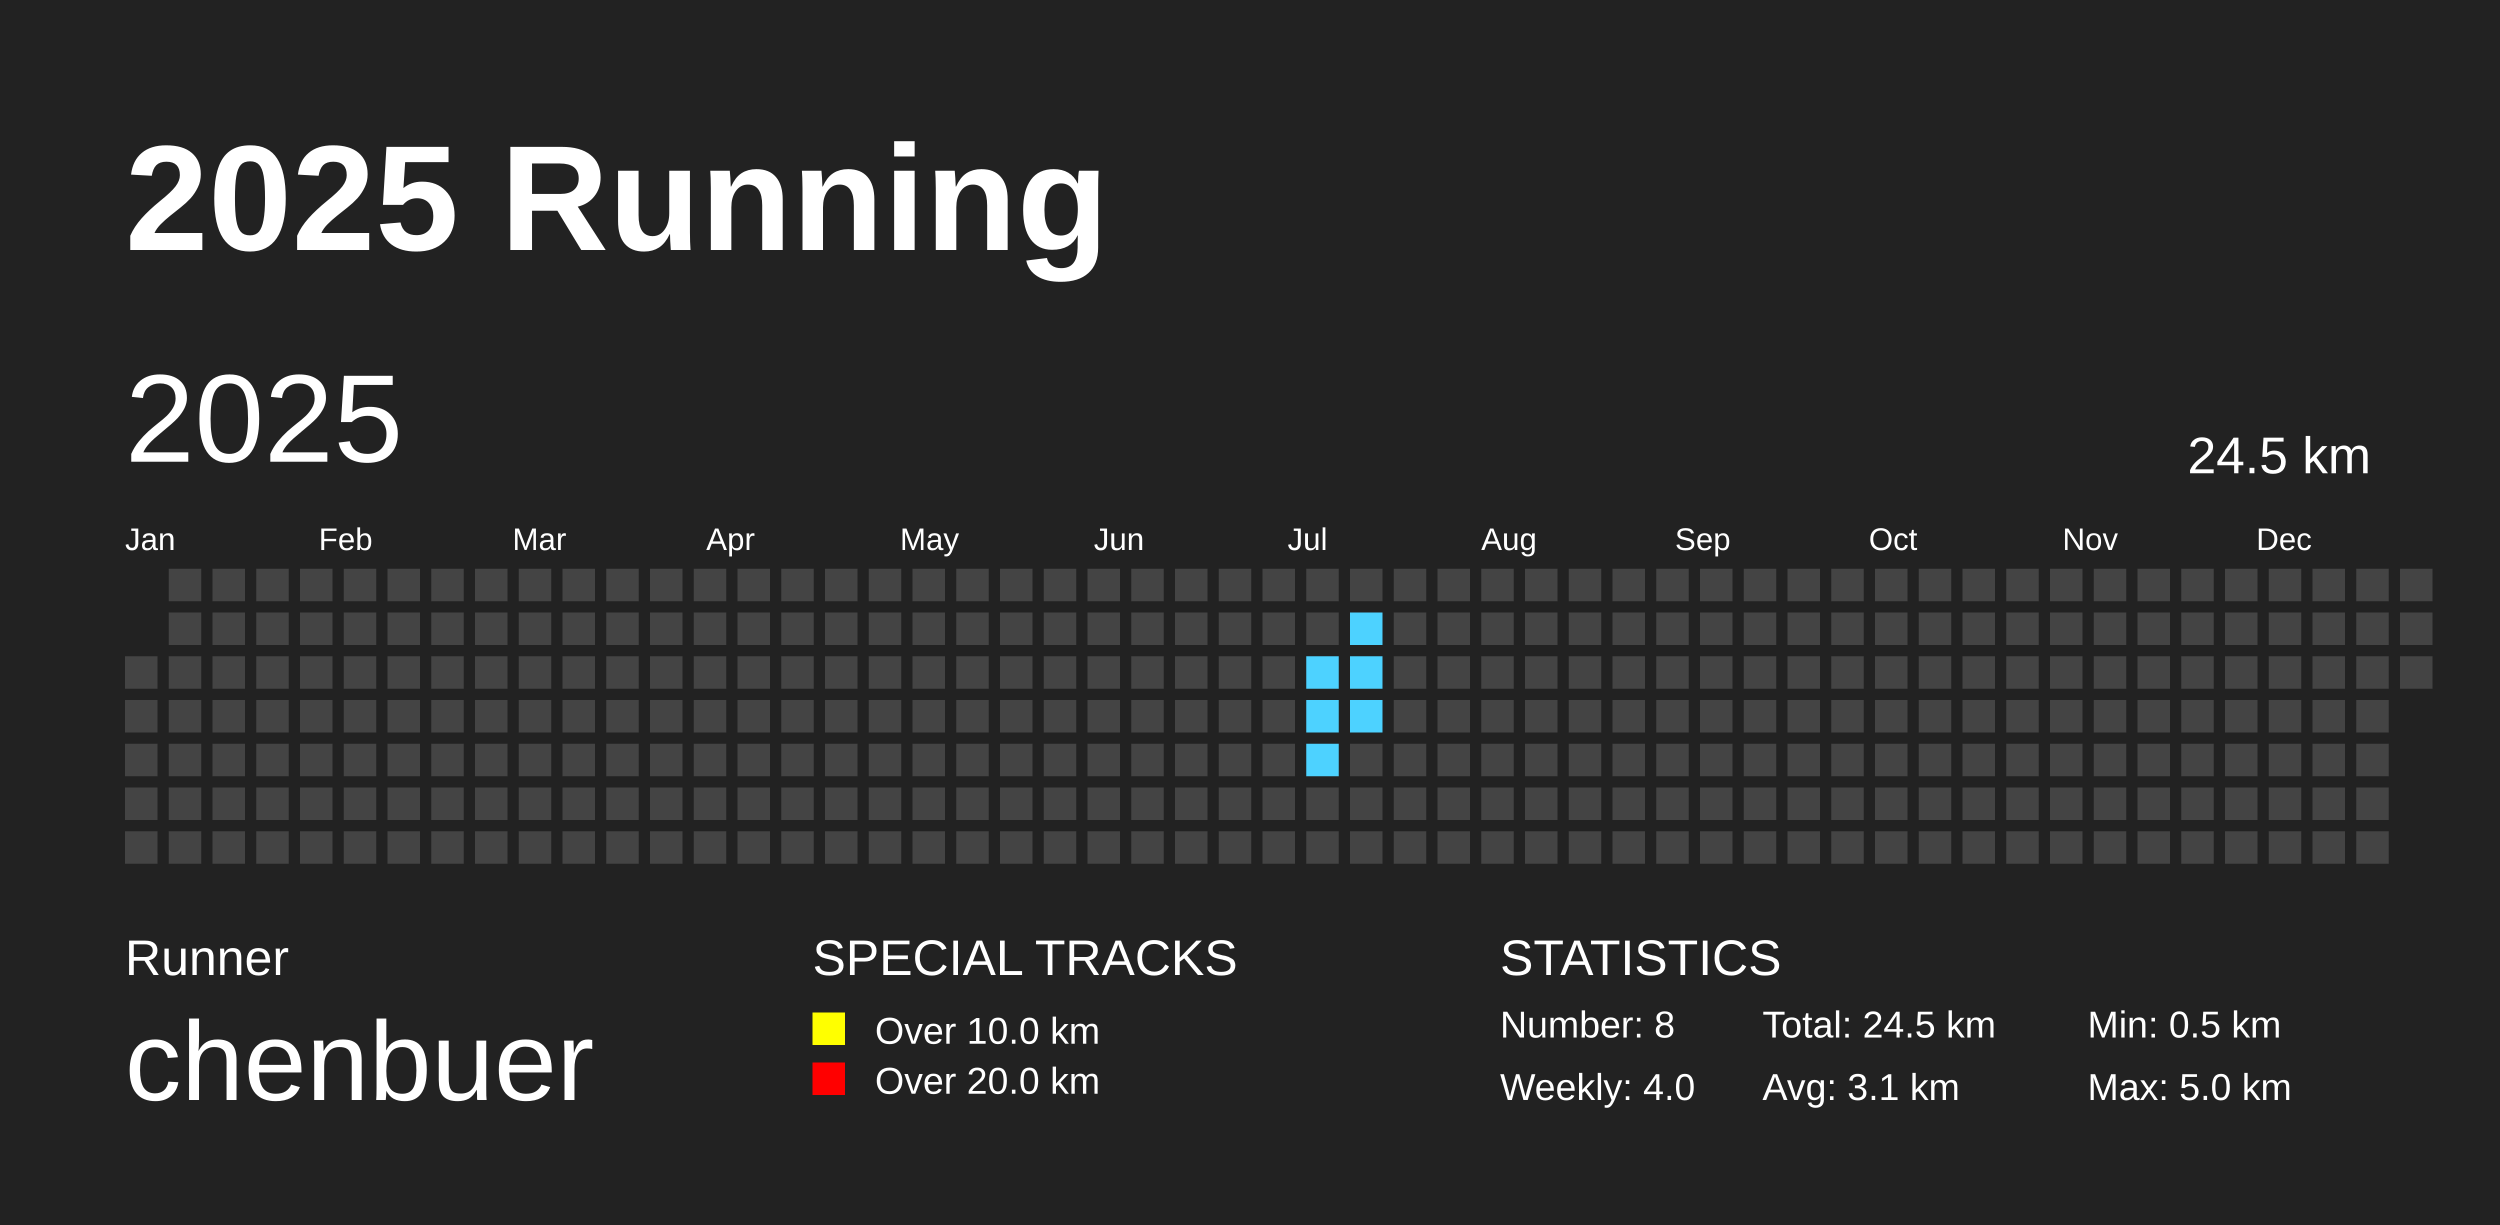
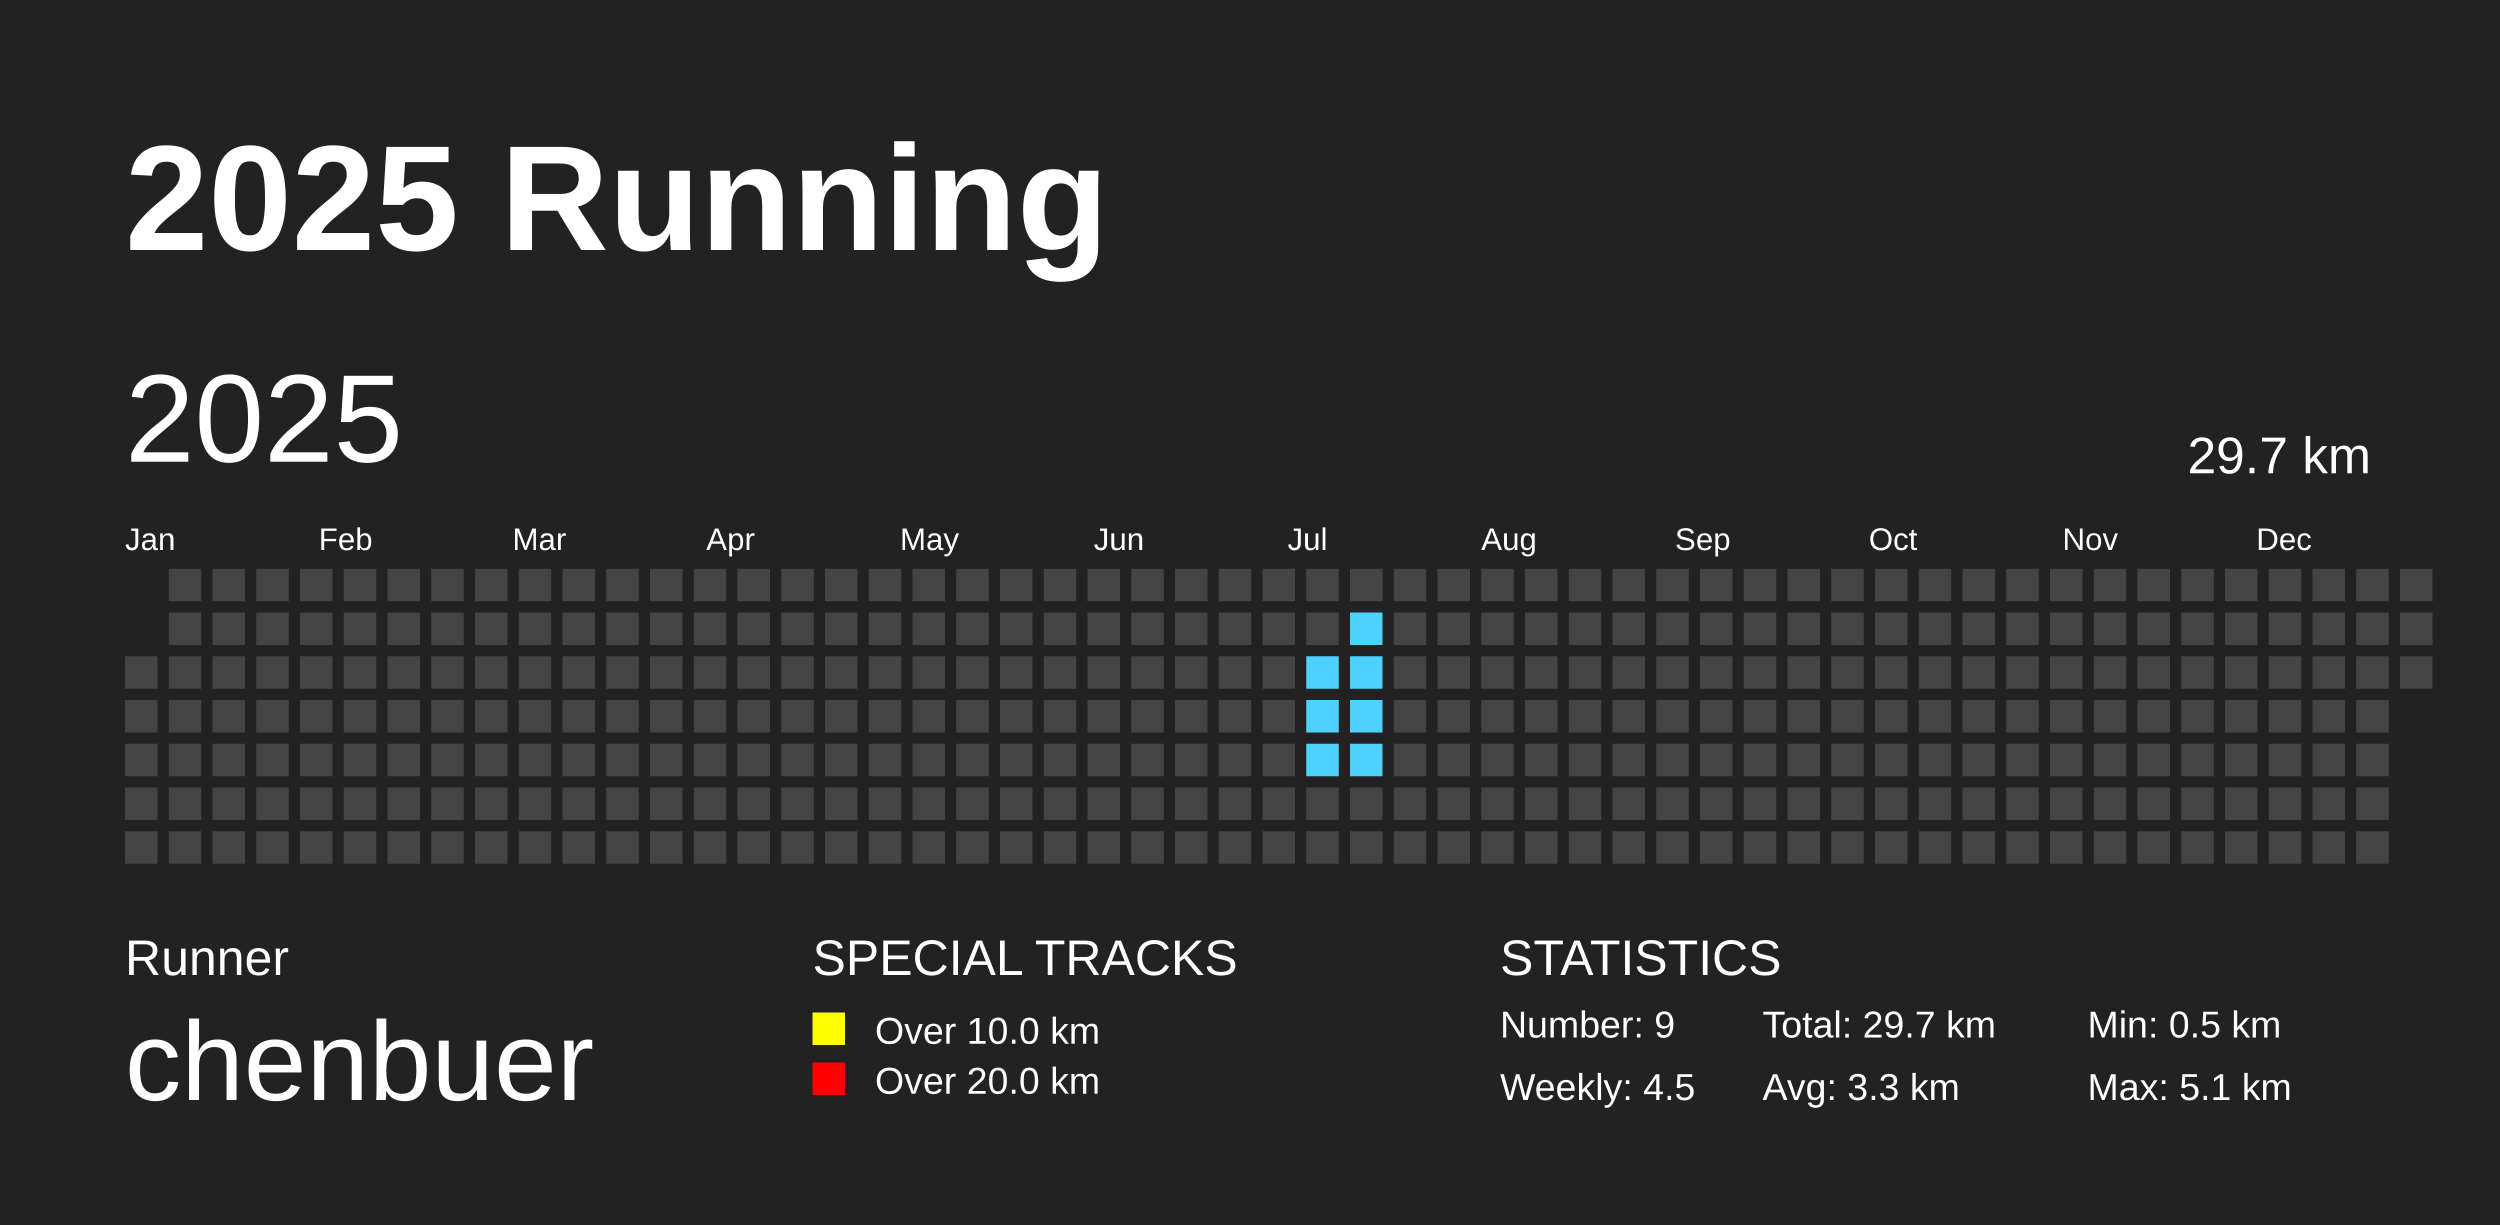
<svg xmlns="http://www.w3.org/2000/svg" baseProfile="full" height="98mm" version="1.1" viewBox="0,0,200,98" width="200mm">
  <defs />
  <rect fill="#222222" height="98" width="200" x="0" y="0" />
  <text fill="#FFFFFF" style="font-size:12px; font-family:Arial; font-weight:bold;" x="10" y="20">2025 Running</text>
  <text fill="#FFFFFF" style="font-size:4px; font-family:Arial" x="10" y="78">Runner</text>
  <text fill="#FFFFFF" style="font-size:9px; font-family:Arial" x="10" y="88">chenbuer</text>
  <text fill="#FFFFFF" style="font-size:4px; font-family:Arial" x="65" y="78">SPECIAL TRACKS</text>
  <rect fill="yellow" height="2.6" width="2.6" x="65" y="81" />
  <text fill="#FFFFFF" style="font-size:3px; font-family:Arial" x="70" y="83.5">Over 10.0 km</text>
  <rect fill="red" height="2.6" width="2.6" x="65" y="85" />
  <text fill="#FFFFFF" style="font-size:3px; font-family:Arial" x="70" y="87.5">Over 20.0 km</text>
  <text fill="#FFFFFF" style="font-size:4px; font-family:Arial" x="120" y="78">STATISTICS</text>
-   <text fill="#FFFFFF" style="font-size:3px; font-family:Arial" x="120" y="83">Number: 8</text>
-   <text fill="#FFFFFF" style="font-size:3px; font-family:Arial" x="120" y="88">Weekly: 4.0</text>
-   <text fill="#FFFFFF" style="font-size:3px; font-family:Arial" x="141" y="83">Total: 24.5 km</text>
-   <text fill="#FFFFFF" style="font-size:3px; font-family:Arial" x="141" y="88">Avg: 3.1 km</text>
+   <text fill="#FFFFFF" style="font-size:3px; font-family:Arial" x="120" y="83">Number: 9</text>
+   <text fill="#FFFFFF" style="font-size:3px; font-family:Arial" x="120" y="88">Weekly: 4.5</text>
+   <text fill="#FFFFFF" style="font-size:3px; font-family:Arial" x="141" y="83">Total: 29.7 km</text>
+   <text fill="#FFFFFF" style="font-size:3px; font-family:Arial" x="141" y="88">Avg: 3.3 km</text>
  <text fill="#FFFFFF" style="font-size:3px; font-family:Arial" x="167" y="83">Min: 0.5 km</text>
-   <text fill="#FFFFFF" style="font-size:3px; font-family:Arial" x="167" y="88">Max: 5.0 km</text>
+   <text fill="#FFFFFF" style="font-size:3px; font-family:Arial" x="167" y="88">Max: 5.1 km</text>
  <text dominant-baseline="hanging" fill="#FFFFFF" style="font-size:10.0px; font-family:Arial;" x="10" y="30">2025</text>
-   <text dominant-baseline="hanging" fill="#FFFFFF" style="font-size:4.125px; font-family:Arial;" x="175" y="35">24.5 km</text>
+   <text dominant-baseline="hanging" fill="#FFFFFF" style="font-size:4.125px; font-family:Arial;" x="175" y="35">29.7 km</text>
  <text fill="#FFFFFF" style="font-size:2.5px; font-family:Arial" x="10.0" y="44">Jan</text>
  <text fill="#FFFFFF" style="font-size:2.5px; font-family:Arial" x="25.5" y="44">Feb</text>
  <text fill="#FFFFFF" style="font-size:2.5px; font-family:Arial" x="41.0" y="44">Mar</text>
  <text fill="#FFFFFF" style="font-size:2.5px; font-family:Arial" x="56.5" y="44">Apr</text>
  <text fill="#FFFFFF" style="font-size:2.5px; font-family:Arial" x="72.0" y="44">May</text>
  <text fill="#FFFFFF" style="font-size:2.5px; font-family:Arial" x="87.5" y="44">Jun</text>
  <text fill="#FFFFFF" style="font-size:2.5px; font-family:Arial" x="103.0" y="44">Jul</text>
  <text fill="#FFFFFF" style="font-size:2.5px; font-family:Arial" x="118.5" y="44">Aug</text>
  <text fill="#FFFFFF" style="font-size:2.5px; font-family:Arial" x="134.0" y="44">Sep</text>
  <text fill="#FFFFFF" style="font-size:2.5px; font-family:Arial" x="149.5" y="44">Oct</text>
  <text fill="#FFFFFF" style="font-size:2.5px; font-family:Arial" x="165.0" y="44">Nov</text>
  <text fill="#FFFFFF" style="font-size:2.5px; font-family:Arial" x="180.5" y="44">Dec</text>
  <rect fill="#444444" height="2.6" width="2.6" x="10.0" y="52.5" />
  <rect fill="#444444" height="2.6" width="2.6" x="10.0" y="56.0" />
  <rect fill="#444444" height="2.6" width="2.6" x="10.0" y="59.5" />
  <rect fill="#444444" height="2.6" width="2.6" x="10.0" y="63.0" />
  <rect fill="#444444" height="2.6" width="2.6" x="10.0" y="66.5" />
  <rect fill="#444444" height="2.6" width="2.6" x="13.5" y="45.5" />
  <rect fill="#444444" height="2.6" width="2.6" x="13.5" y="49.0" />
  <rect fill="#444444" height="2.6" width="2.6" x="13.5" y="52.5" />
  <rect fill="#444444" height="2.6" width="2.6" x="13.5" y="56.0" />
  <rect fill="#444444" height="2.6" width="2.6" x="13.5" y="59.5" />
  <rect fill="#444444" height="2.6" width="2.6" x="13.5" y="63.0" />
  <rect fill="#444444" height="2.6" width="2.6" x="13.5" y="66.5" />
  <rect fill="#444444" height="2.6" width="2.6" x="17.0" y="45.5" />
  <rect fill="#444444" height="2.6" width="2.6" x="17.0" y="49.0" />
  <rect fill="#444444" height="2.6" width="2.6" x="17.0" y="52.5" />
  <rect fill="#444444" height="2.6" width="2.6" x="17.0" y="56.0" />
  <rect fill="#444444" height="2.6" width="2.6" x="17.0" y="59.5" />
  <rect fill="#444444" height="2.6" width="2.6" x="17.0" y="63.0" />
  <rect fill="#444444" height="2.6" width="2.6" x="17.0" y="66.5" />
  <rect fill="#444444" height="2.6" width="2.6" x="20.5" y="45.5" />
  <rect fill="#444444" height="2.6" width="2.6" x="20.5" y="49.0" />
  <rect fill="#444444" height="2.6" width="2.6" x="20.5" y="52.5" />
  <rect fill="#444444" height="2.6" width="2.6" x="20.5" y="56.0" />
  <rect fill="#444444" height="2.6" width="2.6" x="20.5" y="59.5" />
  <rect fill="#444444" height="2.6" width="2.6" x="20.5" y="63.0" />
  <rect fill="#444444" height="2.6" width="2.6" x="20.5" y="66.5" />
  <rect fill="#444444" height="2.6" width="2.6" x="24.0" y="45.5" />
  <rect fill="#444444" height="2.6" width="2.6" x="24.0" y="49.0" />
  <rect fill="#444444" height="2.6" width="2.6" x="24.0" y="52.5" />
  <rect fill="#444444" height="2.6" width="2.6" x="24.0" y="56.0" />
  <rect fill="#444444" height="2.6" width="2.6" x="24.0" y="59.5" />
  <rect fill="#444444" height="2.6" width="2.6" x="24.0" y="63.0" />
  <rect fill="#444444" height="2.6" width="2.6" x="24.0" y="66.5" />
  <rect fill="#444444" height="2.6" width="2.6" x="27.5" y="45.5" />
  <rect fill="#444444" height="2.6" width="2.6" x="27.5" y="49.0" />
  <rect fill="#444444" height="2.6" width="2.6" x="27.5" y="52.5" />
  <rect fill="#444444" height="2.6" width="2.6" x="27.5" y="56.0" />
  <rect fill="#444444" height="2.6" width="2.6" x="27.5" y="59.5" />
  <rect fill="#444444" height="2.6" width="2.6" x="27.5" y="63.0" />
  <rect fill="#444444" height="2.6" width="2.6" x="27.5" y="66.5" />
  <rect fill="#444444" height="2.6" width="2.6" x="31.0" y="45.5" />
  <rect fill="#444444" height="2.6" width="2.6" x="31.0" y="49.0" />
  <rect fill="#444444" height="2.6" width="2.6" x="31.0" y="52.5" />
  <rect fill="#444444" height="2.6" width="2.6" x="31.0" y="56.0" />
  <rect fill="#444444" height="2.6" width="2.6" x="31.0" y="59.5" />
  <rect fill="#444444" height="2.6" width="2.6" x="31.0" y="63.0" />
  <rect fill="#444444" height="2.6" width="2.6" x="31.0" y="66.5" />
  <rect fill="#444444" height="2.6" width="2.6" x="34.5" y="45.5" />
  <rect fill="#444444" height="2.6" width="2.6" x="34.5" y="49.0" />
  <rect fill="#444444" height="2.6" width="2.6" x="34.5" y="52.5" />
  <rect fill="#444444" height="2.6" width="2.6" x="34.5" y="56.0" />
  <rect fill="#444444" height="2.6" width="2.6" x="34.5" y="59.5" />
  <rect fill="#444444" height="2.6" width="2.6" x="34.5" y="63.0" />
  <rect fill="#444444" height="2.6" width="2.6" x="34.5" y="66.5" />
  <rect fill="#444444" height="2.6" width="2.6" x="38.0" y="45.5" />
  <rect fill="#444444" height="2.6" width="2.6" x="38.0" y="49.0" />
  <rect fill="#444444" height="2.6" width="2.6" x="38.0" y="52.5" />
  <rect fill="#444444" height="2.6" width="2.6" x="38.0" y="56.0" />
  <rect fill="#444444" height="2.6" width="2.6" x="38.0" y="59.5" />
  <rect fill="#444444" height="2.6" width="2.6" x="38.0" y="63.0" />
  <rect fill="#444444" height="2.6" width="2.6" x="38.0" y="66.5" />
  <rect fill="#444444" height="2.6" width="2.6" x="41.5" y="45.5" />
  <rect fill="#444444" height="2.6" width="2.6" x="41.5" y="49.0" />
  <rect fill="#444444" height="2.6" width="2.6" x="41.5" y="52.5" />
  <rect fill="#444444" height="2.6" width="2.6" x="41.5" y="56.0" />
  <rect fill="#444444" height="2.6" width="2.6" x="41.5" y="59.5" />
  <rect fill="#444444" height="2.6" width="2.6" x="41.5" y="63.0" />
  <rect fill="#444444" height="2.6" width="2.6" x="41.5" y="66.5" />
  <rect fill="#444444" height="2.6" width="2.6" x="45.0" y="45.5" />
  <rect fill="#444444" height="2.6" width="2.6" x="45.0" y="49.0" />
  <rect fill="#444444" height="2.6" width="2.6" x="45.0" y="52.5" />
  <rect fill="#444444" height="2.6" width="2.6" x="45.0" y="56.0" />
  <rect fill="#444444" height="2.6" width="2.6" x="45.0" y="59.5" />
  <rect fill="#444444" height="2.6" width="2.6" x="45.0" y="63.0" />
  <rect fill="#444444" height="2.6" width="2.6" x="45.0" y="66.5" />
  <rect fill="#444444" height="2.6" width="2.6" x="48.5" y="45.5" />
  <rect fill="#444444" height="2.6" width="2.6" x="48.5" y="49.0" />
  <rect fill="#444444" height="2.6" width="2.6" x="48.5" y="52.5" />
  <rect fill="#444444" height="2.6" width="2.6" x="48.5" y="56.0" />
  <rect fill="#444444" height="2.6" width="2.6" x="48.5" y="59.5" />
  <rect fill="#444444" height="2.6" width="2.6" x="48.5" y="63.0" />
  <rect fill="#444444" height="2.6" width="2.6" x="48.5" y="66.5" />
  <rect fill="#444444" height="2.6" width="2.6" x="52.0" y="45.5" />
  <rect fill="#444444" height="2.6" width="2.6" x="52.0" y="49.0" />
  <rect fill="#444444" height="2.6" width="2.6" x="52.0" y="52.5" />
  <rect fill="#444444" height="2.6" width="2.6" x="52.0" y="56.0" />
  <rect fill="#444444" height="2.6" width="2.6" x="52.0" y="59.5" />
  <rect fill="#444444" height="2.6" width="2.6" x="52.0" y="63.0" />
  <rect fill="#444444" height="2.6" width="2.6" x="52.0" y="66.5" />
  <rect fill="#444444" height="2.6" width="2.6" x="55.5" y="45.5" />
  <rect fill="#444444" height="2.6" width="2.6" x="55.5" y="49.0" />
  <rect fill="#444444" height="2.6" width="2.6" x="55.5" y="52.5" />
  <rect fill="#444444" height="2.6" width="2.6" x="55.5" y="56.0" />
  <rect fill="#444444" height="2.6" width="2.6" x="55.5" y="59.5" />
  <rect fill="#444444" height="2.6" width="2.6" x="55.5" y="63.0" />
  <rect fill="#444444" height="2.6" width="2.6" x="55.5" y="66.5" />
  <rect fill="#444444" height="2.6" width="2.6" x="59.0" y="45.5" />
  <rect fill="#444444" height="2.6" width="2.6" x="59.0" y="49.0" />
  <rect fill="#444444" height="2.6" width="2.6" x="59.0" y="52.5" />
  <rect fill="#444444" height="2.6" width="2.6" x="59.0" y="56.0" />
  <rect fill="#444444" height="2.6" width="2.6" x="59.0" y="59.5" />
  <rect fill="#444444" height="2.6" width="2.6" x="59.0" y="63.0" />
  <rect fill="#444444" height="2.6" width="2.6" x="59.0" y="66.5" />
  <rect fill="#444444" height="2.6" width="2.6" x="62.5" y="45.5" />
  <rect fill="#444444" height="2.6" width="2.6" x="62.5" y="49.0" />
  <rect fill="#444444" height="2.6" width="2.6" x="62.5" y="52.5" />
  <rect fill="#444444" height="2.6" width="2.6" x="62.5" y="56.0" />
  <rect fill="#444444" height="2.6" width="2.6" x="62.5" y="59.5" />
  <rect fill="#444444" height="2.6" width="2.6" x="62.5" y="63.0" />
  <rect fill="#444444" height="2.6" width="2.6" x="62.5" y="66.5" />
  <rect fill="#444444" height="2.6" width="2.6" x="66.0" y="45.5" />
  <rect fill="#444444" height="2.6" width="2.6" x="66.0" y="49.0" />
  <rect fill="#444444" height="2.6" width="2.6" x="66.0" y="52.5" />
  <rect fill="#444444" height="2.6" width="2.6" x="66.0" y="56.0" />
  <rect fill="#444444" height="2.6" width="2.6" x="66.0" y="59.5" />
  <rect fill="#444444" height="2.6" width="2.6" x="66.0" y="63.0" />
  <rect fill="#444444" height="2.6" width="2.6" x="66.0" y="66.5" />
  <rect fill="#444444" height="2.6" width="2.6" x="69.5" y="45.5" />
  <rect fill="#444444" height="2.6" width="2.6" x="69.5" y="49.0" />
  <rect fill="#444444" height="2.6" width="2.6" x="69.5" y="52.5" />
  <rect fill="#444444" height="2.6" width="2.6" x="69.5" y="56.0" />
  <rect fill="#444444" height="2.6" width="2.6" x="69.5" y="59.5" />
  <rect fill="#444444" height="2.6" width="2.6" x="69.5" y="63.0" />
  <rect fill="#444444" height="2.6" width="2.6" x="69.5" y="66.5" />
  <rect fill="#444444" height="2.6" width="2.6" x="73.0" y="45.5" />
  <rect fill="#444444" height="2.6" width="2.6" x="73.0" y="49.0" />
  <rect fill="#444444" height="2.6" width="2.6" x="73.0" y="52.5" />
  <rect fill="#444444" height="2.6" width="2.6" x="73.0" y="56.0" />
  <rect fill="#444444" height="2.6" width="2.6" x="73.0" y="59.5" />
  <rect fill="#444444" height="2.6" width="2.6" x="73.0" y="63.0" />
  <rect fill="#444444" height="2.6" width="2.6" x="73.0" y="66.5" />
  <rect fill="#444444" height="2.6" width="2.6" x="76.5" y="45.5" />
  <rect fill="#444444" height="2.6" width="2.6" x="76.5" y="49.0" />
  <rect fill="#444444" height="2.6" width="2.6" x="76.5" y="52.5" />
  <rect fill="#444444" height="2.6" width="2.6" x="76.5" y="56.0" />
  <rect fill="#444444" height="2.6" width="2.6" x="76.5" y="59.5" />
  <rect fill="#444444" height="2.6" width="2.6" x="76.5" y="63.0" />
  <rect fill="#444444" height="2.6" width="2.6" x="76.5" y="66.5" />
  <rect fill="#444444" height="2.6" width="2.6" x="80.0" y="45.5" />
  <rect fill="#444444" height="2.6" width="2.6" x="80.0" y="49.0" />
  <rect fill="#444444" height="2.6" width="2.6" x="80.0" y="52.5" />
  <rect fill="#444444" height="2.6" width="2.6" x="80.0" y="56.0" />
  <rect fill="#444444" height="2.6" width="2.6" x="80.0" y="59.5" />
  <rect fill="#444444" height="2.6" width="2.6" x="80.0" y="63.0" />
  <rect fill="#444444" height="2.6" width="2.6" x="80.0" y="66.5" />
  <rect fill="#444444" height="2.6" width="2.6" x="83.5" y="45.5" />
  <rect fill="#444444" height="2.6" width="2.6" x="83.5" y="49.0" />
  <rect fill="#444444" height="2.6" width="2.6" x="83.5" y="52.5" />
  <rect fill="#444444" height="2.6" width="2.6" x="83.5" y="56.0" />
  <rect fill="#444444" height="2.6" width="2.6" x="83.5" y="59.5" />
  <rect fill="#444444" height="2.6" width="2.6" x="83.5" y="63.0" />
  <rect fill="#444444" height="2.6" width="2.6" x="83.5" y="66.5" />
  <rect fill="#444444" height="2.6" width="2.6" x="87.0" y="45.5" />
  <rect fill="#444444" height="2.6" width="2.6" x="87.0" y="49.0" />
  <rect fill="#444444" height="2.6" width="2.6" x="87.0" y="52.5" />
  <rect fill="#444444" height="2.6" width="2.6" x="87.0" y="56.0" />
  <rect fill="#444444" height="2.6" width="2.6" x="87.0" y="59.5" />
  <rect fill="#444444" height="2.6" width="2.6" x="87.0" y="63.0" />
  <rect fill="#444444" height="2.6" width="2.6" x="87.0" y="66.5" />
  <rect fill="#444444" height="2.6" width="2.6" x="90.5" y="45.5" />
  <rect fill="#444444" height="2.6" width="2.6" x="90.5" y="49.0" />
  <rect fill="#444444" height="2.6" width="2.6" x="90.5" y="52.5" />
  <rect fill="#444444" height="2.6" width="2.6" x="90.5" y="56.0" />
  <rect fill="#444444" height="2.6" width="2.6" x="90.5" y="59.5" />
  <rect fill="#444444" height="2.6" width="2.6" x="90.5" y="63.0" />
  <rect fill="#444444" height="2.6" width="2.6" x="90.5" y="66.5" />
  <rect fill="#444444" height="2.6" width="2.6" x="94.0" y="45.5" />
  <rect fill="#444444" height="2.6" width="2.6" x="94.0" y="49.0" />
  <rect fill="#444444" height="2.6" width="2.6" x="94.0" y="52.5" />
  <rect fill="#444444" height="2.6" width="2.6" x="94.0" y="56.0" />
  <rect fill="#444444" height="2.6" width="2.6" x="94.0" y="59.5" />
  <rect fill="#444444" height="2.6" width="2.6" x="94.0" y="63.0" />
  <rect fill="#444444" height="2.6" width="2.6" x="94.0" y="66.5" />
  <rect fill="#444444" height="2.6" width="2.6" x="97.5" y="45.5" />
  <rect fill="#444444" height="2.6" width="2.6" x="97.5" y="49.0" />
  <rect fill="#444444" height="2.6" width="2.6" x="97.5" y="52.5" />
  <rect fill="#444444" height="2.6" width="2.6" x="97.5" y="56.0" />
  <rect fill="#444444" height="2.6" width="2.6" x="97.5" y="59.5" />
  <rect fill="#444444" height="2.6" width="2.6" x="97.5" y="63.0" />
  <rect fill="#444444" height="2.6" width="2.6" x="97.5" y="66.5" />
  <rect fill="#444444" height="2.6" width="2.6" x="101.0" y="45.5" />
  <rect fill="#444444" height="2.6" width="2.6" x="101.0" y="49.0" />
  <rect fill="#444444" height="2.6" width="2.6" x="101.0" y="52.5" />
  <rect fill="#444444" height="2.6" width="2.6" x="101.0" y="56.0" />
  <rect fill="#444444" height="2.6" width="2.6" x="101.0" y="59.5" />
  <rect fill="#444444" height="2.6" width="2.6" x="101.0" y="63.0" />
  <rect fill="#444444" height="2.6" width="2.6" x="101.0" y="66.5" />
  <rect fill="#444444" height="2.6" width="2.6" x="104.5" y="45.5" />
  <rect fill="#444444" height="2.6" width="2.6" x="104.5" y="49.0" />
  <rect fill="#4DD2FF" height="2.6" width="2.6" x="104.5" y="52.5" />
  <rect fill="#4DD2FF" height="2.6" width="2.6" x="104.5" y="56.0" />
  <rect fill="#4DD2FF" height="2.6" width="2.6" x="104.5" y="59.5" />
  <rect fill="#444444" height="2.6" width="2.6" x="104.5" y="63.0" />
  <rect fill="#444444" height="2.6" width="2.6" x="104.5" y="66.5" />
  <rect fill="#444444" height="2.6" width="2.6" x="108.0" y="45.5" />
  <rect fill="#4DD2FF" height="2.6" width="2.6" x="108.0" y="49.0" />
  <rect fill="#4DD2FF" height="2.6" width="2.6" x="108.0" y="52.5" />
  <rect fill="#4DD2FF" height="2.6" width="2.6" x="108.0" y="56.0" />
-   <rect fill="#444444" height="2.6" width="2.6" x="108.0" y="59.5" />
+   <rect fill="#4DD2FF" height="2.6" width="2.6" x="108.0" y="59.5" />
  <rect fill="#444444" height="2.6" width="2.6" x="108.0" y="63.0" />
  <rect fill="#444444" height="2.6" width="2.6" x="108.0" y="66.5" />
  <rect fill="#444444" height="2.6" width="2.6" x="111.5" y="45.5" />
  <rect fill="#444444" height="2.6" width="2.6" x="111.5" y="49.0" />
  <rect fill="#444444" height="2.6" width="2.6" x="111.5" y="52.5" />
  <rect fill="#444444" height="2.6" width="2.6" x="111.5" y="56.0" />
  <rect fill="#444444" height="2.6" width="2.6" x="111.5" y="59.5" />
  <rect fill="#444444" height="2.6" width="2.6" x="111.5" y="63.0" />
  <rect fill="#444444" height="2.6" width="2.6" x="111.5" y="66.5" />
  <rect fill="#444444" height="2.6" width="2.6" x="115.0" y="45.5" />
  <rect fill="#444444" height="2.6" width="2.6" x="115.0" y="49.0" />
  <rect fill="#444444" height="2.6" width="2.6" x="115.0" y="52.5" />
  <rect fill="#444444" height="2.6" width="2.6" x="115.0" y="56.0" />
  <rect fill="#444444" height="2.6" width="2.6" x="115.0" y="59.5" />
  <rect fill="#444444" height="2.6" width="2.6" x="115.0" y="63.0" />
  <rect fill="#444444" height="2.6" width="2.6" x="115.0" y="66.5" />
  <rect fill="#444444" height="2.6" width="2.6" x="118.5" y="45.5" />
  <rect fill="#444444" height="2.6" width="2.6" x="118.5" y="49.0" />
  <rect fill="#444444" height="2.6" width="2.6" x="118.5" y="52.5" />
  <rect fill="#444444" height="2.6" width="2.6" x="118.5" y="56.0" />
  <rect fill="#444444" height="2.6" width="2.6" x="118.5" y="59.5" />
  <rect fill="#444444" height="2.6" width="2.6" x="118.5" y="63.0" />
  <rect fill="#444444" height="2.6" width="2.6" x="118.5" y="66.5" />
  <rect fill="#444444" height="2.6" width="2.6" x="122.0" y="45.5" />
  <rect fill="#444444" height="2.6" width="2.6" x="122.0" y="49.0" />
  <rect fill="#444444" height="2.6" width="2.6" x="122.0" y="52.5" />
  <rect fill="#444444" height="2.6" width="2.6" x="122.0" y="56.0" />
  <rect fill="#444444" height="2.6" width="2.6" x="122.0" y="59.5" />
  <rect fill="#444444" height="2.6" width="2.6" x="122.0" y="63.0" />
  <rect fill="#444444" height="2.6" width="2.6" x="122.0" y="66.5" />
  <rect fill="#444444" height="2.6" width="2.6" x="125.5" y="45.5" />
  <rect fill="#444444" height="2.6" width="2.6" x="125.5" y="49.0" />
  <rect fill="#444444" height="2.6" width="2.6" x="125.5" y="52.5" />
  <rect fill="#444444" height="2.6" width="2.6" x="125.5" y="56.0" />
  <rect fill="#444444" height="2.6" width="2.6" x="125.5" y="59.5" />
  <rect fill="#444444" height="2.6" width="2.6" x="125.5" y="63.0" />
  <rect fill="#444444" height="2.6" width="2.6" x="125.5" y="66.5" />
  <rect fill="#444444" height="2.6" width="2.6" x="129.0" y="45.5" />
  <rect fill="#444444" height="2.6" width="2.6" x="129.0" y="49.0" />
  <rect fill="#444444" height="2.6" width="2.6" x="129.0" y="52.5" />
  <rect fill="#444444" height="2.6" width="2.6" x="129.0" y="56.0" />
  <rect fill="#444444" height="2.6" width="2.6" x="129.0" y="59.5" />
  <rect fill="#444444" height="2.6" width="2.6" x="129.0" y="63.0" />
  <rect fill="#444444" height="2.6" width="2.6" x="129.0" y="66.5" />
  <rect fill="#444444" height="2.6" width="2.6" x="132.5" y="45.5" />
  <rect fill="#444444" height="2.6" width="2.6" x="132.5" y="49.0" />
  <rect fill="#444444" height="2.6" width="2.6" x="132.5" y="52.5" />
  <rect fill="#444444" height="2.6" width="2.6" x="132.5" y="56.0" />
  <rect fill="#444444" height="2.6" width="2.6" x="132.5" y="59.5" />
  <rect fill="#444444" height="2.6" width="2.6" x="132.5" y="63.0" />
  <rect fill="#444444" height="2.6" width="2.6" x="132.5" y="66.5" />
  <rect fill="#444444" height="2.6" width="2.6" x="136.0" y="45.5" />
  <rect fill="#444444" height="2.6" width="2.6" x="136.0" y="49.0" />
  <rect fill="#444444" height="2.6" width="2.6" x="136.0" y="52.5" />
  <rect fill="#444444" height="2.6" width="2.6" x="136.0" y="56.0" />
  <rect fill="#444444" height="2.6" width="2.6" x="136.0" y="59.5" />
  <rect fill="#444444" height="2.6" width="2.6" x="136.0" y="63.0" />
  <rect fill="#444444" height="2.6" width="2.6" x="136.0" y="66.5" />
  <rect fill="#444444" height="2.6" width="2.6" x="139.5" y="45.5" />
  <rect fill="#444444" height="2.6" width="2.6" x="139.5" y="49.0" />
  <rect fill="#444444" height="2.6" width="2.6" x="139.5" y="52.5" />
  <rect fill="#444444" height="2.6" width="2.6" x="139.5" y="56.0" />
  <rect fill="#444444" height="2.6" width="2.6" x="139.5" y="59.5" />
  <rect fill="#444444" height="2.6" width="2.6" x="139.5" y="63.0" />
  <rect fill="#444444" height="2.6" width="2.6" x="139.5" y="66.5" />
  <rect fill="#444444" height="2.6" width="2.6" x="143.0" y="45.5" />
  <rect fill="#444444" height="2.6" width="2.6" x="143.0" y="49.0" />
  <rect fill="#444444" height="2.6" width="2.6" x="143.0" y="52.5" />
  <rect fill="#444444" height="2.6" width="2.6" x="143.0" y="56.0" />
  <rect fill="#444444" height="2.6" width="2.6" x="143.0" y="59.5" />
  <rect fill="#444444" height="2.6" width="2.6" x="143.0" y="63.0" />
  <rect fill="#444444" height="2.6" width="2.6" x="143.0" y="66.5" />
  <rect fill="#444444" height="2.6" width="2.6" x="146.5" y="45.5" />
  <rect fill="#444444" height="2.6" width="2.6" x="146.5" y="49.0" />
  <rect fill="#444444" height="2.6" width="2.6" x="146.5" y="52.5" />
  <rect fill="#444444" height="2.6" width="2.6" x="146.5" y="56.0" />
  <rect fill="#444444" height="2.6" width="2.6" x="146.5" y="59.5" />
  <rect fill="#444444" height="2.6" width="2.6" x="146.5" y="63.0" />
  <rect fill="#444444" height="2.6" width="2.6" x="146.5" y="66.5" />
  <rect fill="#444444" height="2.6" width="2.6" x="150.0" y="45.5" />
  <rect fill="#444444" height="2.6" width="2.6" x="150.0" y="49.0" />
  <rect fill="#444444" height="2.6" width="2.6" x="150.0" y="52.5" />
  <rect fill="#444444" height="2.6" width="2.6" x="150.0" y="56.0" />
  <rect fill="#444444" height="2.6" width="2.6" x="150.0" y="59.5" />
  <rect fill="#444444" height="2.6" width="2.6" x="150.0" y="63.0" />
  <rect fill="#444444" height="2.6" width="2.6" x="150.0" y="66.5" />
  <rect fill="#444444" height="2.6" width="2.6" x="153.5" y="45.5" />
  <rect fill="#444444" height="2.6" width="2.6" x="153.5" y="49.0" />
  <rect fill="#444444" height="2.6" width="2.6" x="153.5" y="52.5" />
  <rect fill="#444444" height="2.6" width="2.6" x="153.5" y="56.0" />
  <rect fill="#444444" height="2.6" width="2.6" x="153.5" y="59.5" />
  <rect fill="#444444" height="2.6" width="2.6" x="153.5" y="63.0" />
  <rect fill="#444444" height="2.6" width="2.6" x="153.5" y="66.5" />
  <rect fill="#444444" height="2.6" width="2.6" x="157.0" y="45.5" />
  <rect fill="#444444" height="2.6" width="2.6" x="157.0" y="49.0" />
  <rect fill="#444444" height="2.6" width="2.6" x="157.0" y="52.5" />
  <rect fill="#444444" height="2.6" width="2.6" x="157.0" y="56.0" />
  <rect fill="#444444" height="2.6" width="2.6" x="157.0" y="59.5" />
  <rect fill="#444444" height="2.6" width="2.6" x="157.0" y="63.0" />
  <rect fill="#444444" height="2.6" width="2.6" x="157.0" y="66.5" />
  <rect fill="#444444" height="2.6" width="2.6" x="160.5" y="45.5" />
  <rect fill="#444444" height="2.6" width="2.6" x="160.5" y="49.0" />
  <rect fill="#444444" height="2.6" width="2.6" x="160.5" y="52.5" />
  <rect fill="#444444" height="2.6" width="2.6" x="160.5" y="56.0" />
  <rect fill="#444444" height="2.6" width="2.6" x="160.5" y="59.5" />
  <rect fill="#444444" height="2.6" width="2.6" x="160.5" y="63.0" />
  <rect fill="#444444" height="2.6" width="2.6" x="160.5" y="66.5" />
  <rect fill="#444444" height="2.6" width="2.6" x="164.0" y="45.5" />
  <rect fill="#444444" height="2.6" width="2.6" x="164.0" y="49.0" />
  <rect fill="#444444" height="2.6" width="2.6" x="164.0" y="52.5" />
  <rect fill="#444444" height="2.6" width="2.6" x="164.0" y="56.0" />
  <rect fill="#444444" height="2.6" width="2.6" x="164.0" y="59.5" />
  <rect fill="#444444" height="2.6" width="2.6" x="164.0" y="63.0" />
  <rect fill="#444444" height="2.6" width="2.6" x="164.0" y="66.5" />
  <rect fill="#444444" height="2.6" width="2.6" x="167.5" y="45.5" />
  <rect fill="#444444" height="2.6" width="2.6" x="167.5" y="49.0" />
  <rect fill="#444444" height="2.6" width="2.6" x="167.5" y="52.5" />
  <rect fill="#444444" height="2.6" width="2.6" x="167.5" y="56.0" />
  <rect fill="#444444" height="2.6" width="2.6" x="167.5" y="59.5" />
  <rect fill="#444444" height="2.6" width="2.6" x="167.5" y="63.0" />
  <rect fill="#444444" height="2.6" width="2.6" x="167.5" y="66.5" />
  <rect fill="#444444" height="2.6" width="2.6" x="171.0" y="45.5" />
  <rect fill="#444444" height="2.6" width="2.6" x="171.0" y="49.0" />
  <rect fill="#444444" height="2.6" width="2.6" x="171.0" y="52.5" />
  <rect fill="#444444" height="2.6" width="2.6" x="171.0" y="56.0" />
  <rect fill="#444444" height="2.6" width="2.6" x="171.0" y="59.5" />
  <rect fill="#444444" height="2.6" width="2.6" x="171.0" y="63.0" />
  <rect fill="#444444" height="2.6" width="2.6" x="171.0" y="66.5" />
  <rect fill="#444444" height="2.6" width="2.6" x="174.5" y="45.5" />
  <rect fill="#444444" height="2.6" width="2.6" x="174.5" y="49.0" />
  <rect fill="#444444" height="2.6" width="2.6" x="174.5" y="52.5" />
  <rect fill="#444444" height="2.6" width="2.6" x="174.5" y="56.0" />
  <rect fill="#444444" height="2.6" width="2.6" x="174.5" y="59.5" />
  <rect fill="#444444" height="2.6" width="2.6" x="174.5" y="63.0" />
  <rect fill="#444444" height="2.6" width="2.6" x="174.5" y="66.5" />
  <rect fill="#444444" height="2.6" width="2.6" x="178.0" y="45.5" />
  <rect fill="#444444" height="2.6" width="2.6" x="178.0" y="49.0" />
  <rect fill="#444444" height="2.6" width="2.6" x="178.0" y="52.5" />
  <rect fill="#444444" height="2.6" width="2.6" x="178.0" y="56.0" />
  <rect fill="#444444" height="2.6" width="2.6" x="178.0" y="59.5" />
  <rect fill="#444444" height="2.6" width="2.6" x="178.0" y="63.0" />
  <rect fill="#444444" height="2.6" width="2.6" x="178.0" y="66.5" />
  <rect fill="#444444" height="2.6" width="2.6" x="181.5" y="45.5" />
  <rect fill="#444444" height="2.6" width="2.6" x="181.5" y="49.0" />
  <rect fill="#444444" height="2.6" width="2.6" x="181.5" y="52.5" />
  <rect fill="#444444" height="2.6" width="2.6" x="181.5" y="56.0" />
  <rect fill="#444444" height="2.6" width="2.6" x="181.5" y="59.5" />
  <rect fill="#444444" height="2.6" width="2.6" x="181.5" y="63.0" />
  <rect fill="#444444" height="2.6" width="2.6" x="181.5" y="66.5" />
  <rect fill="#444444" height="2.6" width="2.6" x="185.0" y="45.5" />
  <rect fill="#444444" height="2.6" width="2.6" x="185.0" y="49.0" />
  <rect fill="#444444" height="2.6" width="2.6" x="185.0" y="52.5" />
  <rect fill="#444444" height="2.6" width="2.6" x="185.0" y="56.0" />
  <rect fill="#444444" height="2.6" width="2.6" x="185.0" y="59.5" />
  <rect fill="#444444" height="2.6" width="2.6" x="185.0" y="63.0" />
  <rect fill="#444444" height="2.6" width="2.6" x="185.0" y="66.5" />
  <rect fill="#444444" height="2.6" width="2.6" x="188.5" y="45.5" />
  <rect fill="#444444" height="2.6" width="2.6" x="188.5" y="49.0" />
  <rect fill="#444444" height="2.6" width="2.6" x="188.5" y="52.5" />
  <rect fill="#444444" height="2.6" width="2.6" x="188.5" y="56.0" />
  <rect fill="#444444" height="2.6" width="2.6" x="188.5" y="59.5" />
  <rect fill="#444444" height="2.6" width="2.6" x="188.5" y="63.0" />
  <rect fill="#444444" height="2.6" width="2.6" x="188.5" y="66.5" />
  <rect fill="#444444" height="2.6" width="2.6" x="192.0" y="45.5" />
  <rect fill="#444444" height="2.6" width="2.6" x="192.0" y="49.0" />
  <rect fill="#444444" height="2.6" width="2.6" x="192.0" y="52.5" />
</svg>
